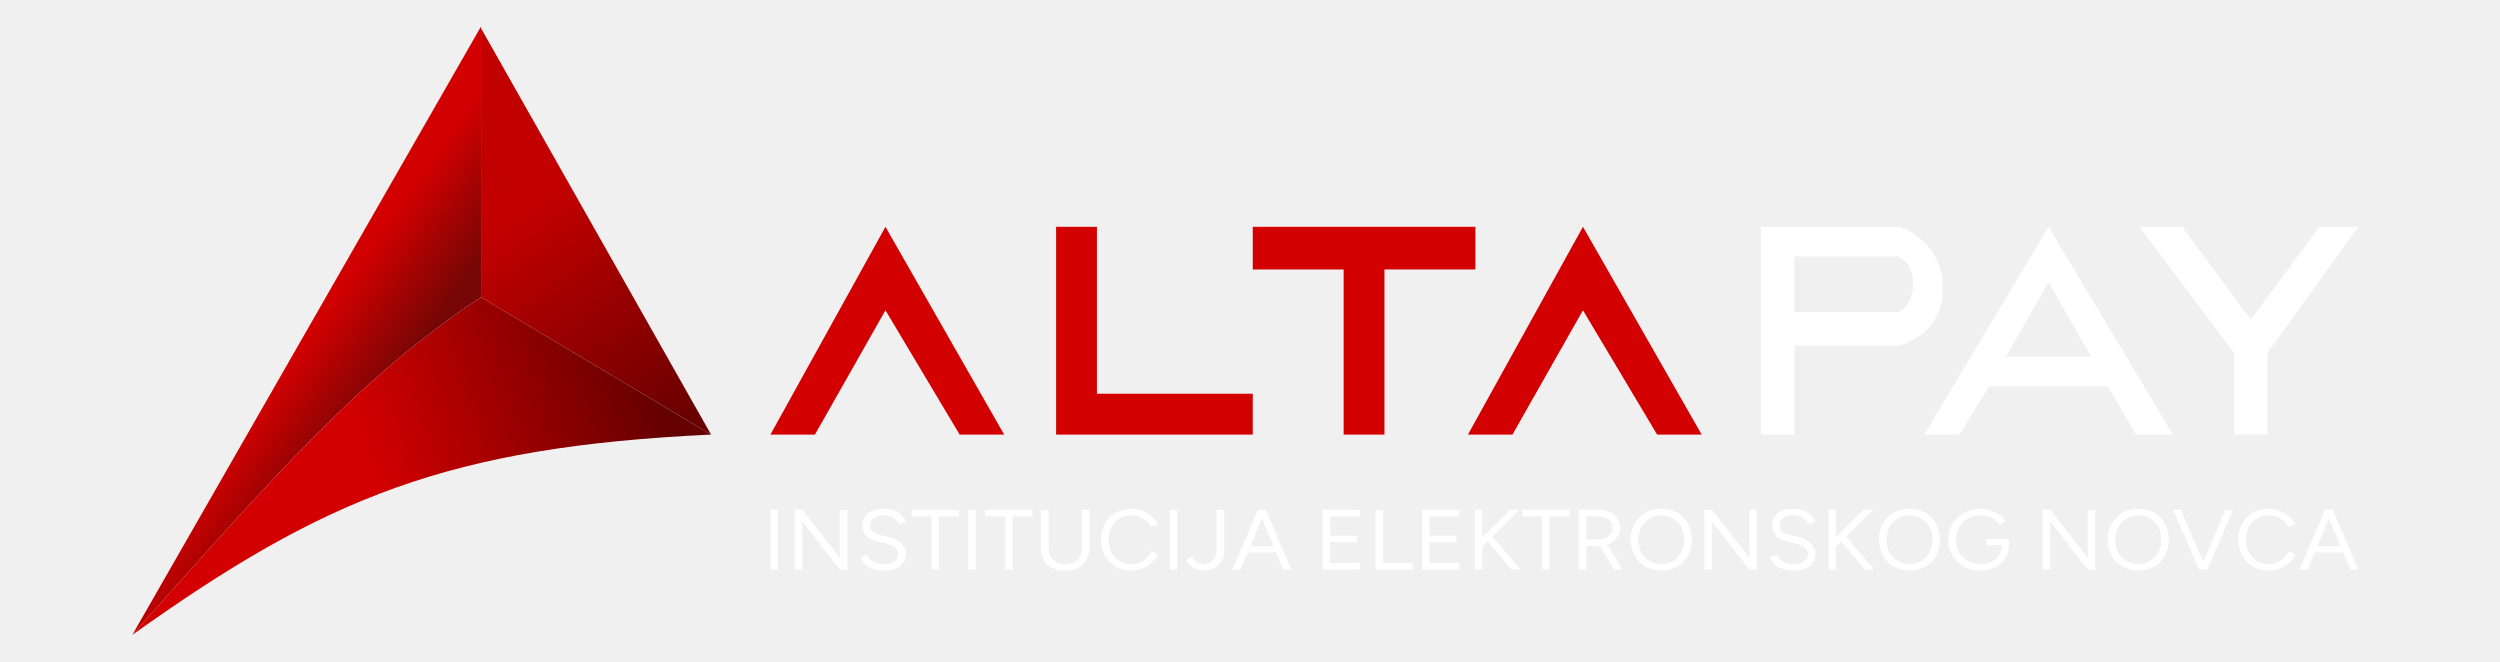
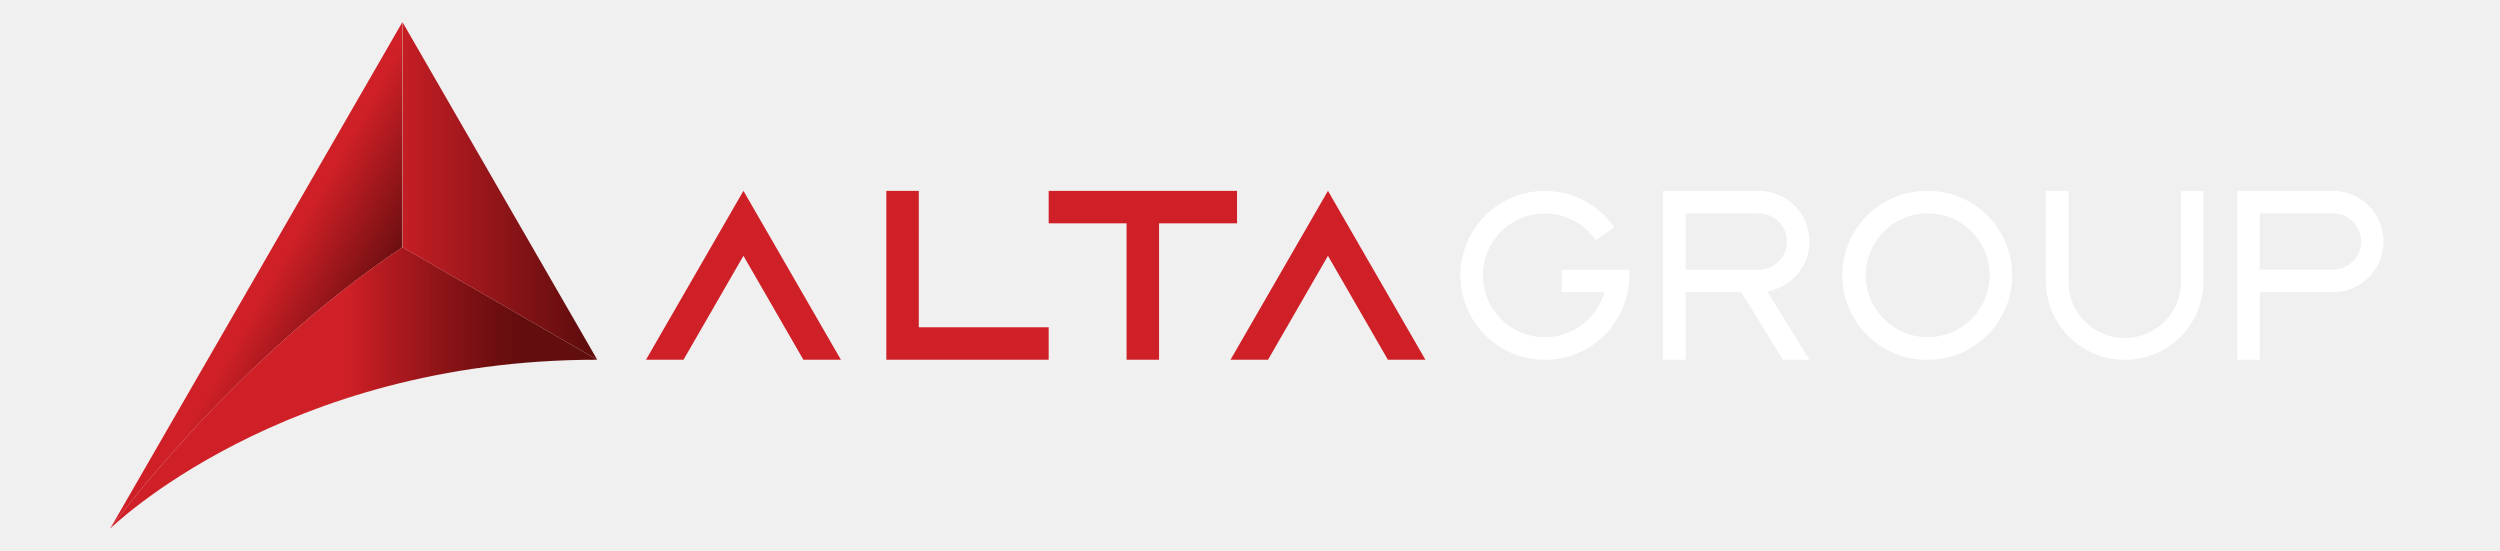
- <svg xmlns="http://www.w3.org/2000/svg" width="189" height="50" fill="none" viewBox="0 0 189 50">
-   <path fill="url(#a)" d="M36.366 2 10 48c10.968-12.267 17.227-19.524 26.366-25.524z" />
-   <path fill="url(#b)" d="M53.756 32.854C33.958 33.787 24.626 37.563 10 48c10.968-12.267 17.227-19.524 26.366-25.524z" />
-   <path fill="url(#c)" d="M53.757 32.854 36.367 2.14v20.336z" />
-   <path fill="#fff" d="m177.691 43.057-1.9-4.516h.575l1.927 4.516zm-3.848 0 1.928-4.516h.581l-1.9 4.516zm.913-1.284v-.49h2.631v.49zM171.532 43.134a2.4 2.4 0 0 1-1.197-.297 2.2 2.2 0 0 1-.818-.826 2.43 2.43 0 0 1-.297-1.212q0-.684.29-1.207.298-.529.812-.825a2.3 2.3 0 0 1 1.19-.304q.426 0 .818.149.393.141.704.406.31.258.48.6l-.494.239a1.5 1.5 0 0 0-.372-.471 1.8 1.8 0 0 0-.527-.31 1.6 1.6 0 0 0-.609-.116 1.67 1.67 0 0 0-1.501.884 2 2 0 0 0-.216.955q0 .541.223.961t.615.658q.4.232.899.232.325 0 .616-.122.29-.13.52-.349.237-.22.372-.503l.501.239q-.176.354-.487.632a2.2 2.2 0 0 1-.703.432 2.2 2.2 0 0 1-.819.155M166.303 43.057l1.934-4.516h.602l-1.961 4.516zm-.061 0-1.961-4.516h.602l1.927 4.516zM161.674 43.134q-.684 0-1.211-.297a2.13 2.13 0 0 1-.825-.826 2.43 2.43 0 0 1-.297-1.212q0-.69.291-1.213.297-.53.818-.826a2.4 2.4 0 0 1 1.204-.297q.683 0 1.203.304.528.296.818.825.291.523.291 1.207t-.291 1.212a2.1 2.1 0 0 1-.811.826 2.34 2.34 0 0 1-1.19.297m0-.497q.507 0 .892-.232.386-.24.602-.651.223-.414.223-.955a1.96 1.96 0 0 0-.223-.949 1.674 1.674 0 0 0-1.514-.89q-.508 0-.9.239a1.63 1.63 0 0 0-.615.651 1.96 1.96 0 0 0-.223.949q0 .542.223.955t.622.651q.399.232.913.232M154.422 43.057V38.54h.581l2.82 3.625v-3.625h.575v4.516h-.575l-2.826-3.645v3.645zM149.757 43.134q-.724 0-1.278-.297a2.3 2.3 0 0 1-.873-.826 2.34 2.34 0 0 1-.311-1.206q0-.69.311-1.213.318-.529.873-.825.554-.304 1.278-.304.378 0 .737.123.359.116.656.322t.48.471l-.453.297a1.4 1.4 0 0 0-.365-.367 1.8 1.8 0 0 0-.507-.259 1.96 1.96 0 0 0-1.522.148q-.426.233-.669.646a1.85 1.85 0 0 0-.244.961q0 .53.237.949.243.412.669.651a2 2 0 0 0 .981.239q.46 0 .811-.18.358-.188.562-.51a1.4 1.4 0 0 0 .202-.755l.548-.039q0 .594-.27 1.039a1.9 1.9 0 0 1-.751.69q-.48.245-1.102.245m.412-1.91v-.47h1.711v.425l-.27.045zM144.378 43.134q-.682 0-1.21-.297a2.1 2.1 0 0 1-.825-.826 2.44 2.44 0 0 1-.298-1.212q0-.69.291-1.213.298-.53.818-.826a2.4 2.4 0 0 1 1.204-.297q.683 0 1.204.304.527.296.818.825.291.523.291 1.207t-.291 1.212a2.1 2.1 0 0 1-.811.826q-.514.297-1.191.297m0-.497q.508 0 .893-.232.386-.24.602-.651.223-.414.223-.955a1.96 1.96 0 0 0-.223-.949 1.669 1.669 0 0 0-1.515-.89q-.507 0-.899.239a1.63 1.63 0 0 0-.616.651 2 2 0 0 0-.223.949q0 .542.223.955.224.412.622.651.4.232.913.232M138.635 41.508l-.237-.496 2.489-2.471h.716zm-.399 1.549V38.54h.548v4.516zm2.759 0-1.941-2.297.372-.348 2.265 2.645zM135.597 43.134q-.393 0-.697-.077a2 2 0 0 1-.527-.226 1.6 1.6 0 0 1-.366-.323 1.3 1.3 0 0 1-.209-.38l.548-.181q.1.284.405.497.311.206.758.206.547 0 .859-.206.31-.206.311-.549 0-.315-.278-.51a2.1 2.1 0 0 0-.73-.309l-.521-.129a2.4 2.4 0 0 1-.588-.226 1.3 1.3 0 0 1-.426-.387 1 1 0 0 1-.156-.568q0-.612.413-.954.419-.349 1.204-.349.467 0 .804.149.339.141.548.367.216.22.304.478l-.541.18a1 1 0 0 0-.432-.503 1.4 1.4 0 0 0-.737-.187q-.454 0-.724.213a.68.68 0 0 0-.264.568q0 .309.21.477a1.4 1.4 0 0 0 .548.239l.52.122q.69.156 1.055.517.372.354.372.767 0 .355-.189.652a1.3 1.3 0 0 1-.561.464q-.366.168-.913.168M128.845 43.057V38.54h.582l2.82 3.625v-3.625h.574v4.516h-.574l-2.827-3.645v3.645zM125.61 43.134q-.682 0-1.21-.297a2.1 2.1 0 0 1-.825-.826 2.44 2.44 0 0 1-.298-1.212q0-.69.291-1.213.297-.53.818-.826a2.4 2.4 0 0 1 1.204-.297q.683 0 1.204.304.527.296.818.825.291.523.291 1.207t-.291 1.212a2.1 2.1 0 0 1-.812.826 2.34 2.34 0 0 1-1.19.297m0-.497q.507 0 .893-.232.386-.24.602-.651.223-.414.223-.955a1.96 1.96 0 0 0-.223-.949 1.671 1.671 0 0 0-1.515-.89q-.507 0-.899.239a1.63 1.63 0 0 0-.616.651 2 2 0 0 0-.223.949q0 .542.223.955t.622.651q.4.232.913.232M119.362 43.057V38.54h1.542q.46 0 .811.174.359.174.555.484.202.31.202.71t-.216.71q-.216.309-.588.49a1.96 1.96 0 0 1-.839.173h-.892v1.775zm2.671 0-1.136-1.852.453-.284 1.312 2.136zm-2.096-2.278h1.048a.96.96 0 0 0 .46-.11.9.9 0 0 0 .324-.309.8.8 0 0 0 .129-.452.78.78 0 0 0-.284-.625q-.277-.245-.724-.245h-.953zM116.584 43.057v-4.02h-1.508v-.496h3.584v.497h-1.508v4.019zM111.902 41.508l-.236-.496 2.488-2.471h.717zm-.399 1.549V38.54h.548v4.516zm2.759 0-1.94-2.297.372-.348 2.265 2.645zM107.501 43.057V38.54h2.8v.497h-2.225v1.458h2.029v.49h-2.029v1.574h2.239v.497zM103.988 43.057V38.54h.575v4.019h2.232v.497zM99.987 43.057V38.54h2.799v.497h-2.224v1.458h2.028v.49h-2.028v1.574h2.238v.497zM97.02 43.057l-1.901-4.516h.575l1.927 4.516zm-3.849 0L95.1 38.54h.581l-1.9 4.516zm.913-1.284v-.49h2.63v.49zM90.963 43.134q-.244 0-.453-.07a1.4 1.4 0 0 1-.366-.175 1.4 1.4 0 0 1-.466-.561l.433-.24q.142.24.344.395.21.154.514.154.244 0 .474-.11a.86.86 0 0 0 .385-.367q.15-.258.149-.677V38.54h.568v3.154q0 .356-.135.626-.129.27-.359.452a1.5 1.5 0 0 1-.507.27q-.285.09-.581.091M88.423 43.057V38.54h.575v4.516zM85.545 43.134q-.676 0-1.197-.297a2.2 2.2 0 0 1-.819-.826 2.43 2.43 0 0 1-.297-1.212q0-.684.29-1.207.3-.529.812-.825a2.3 2.3 0 0 1 1.19-.304q.426 0 .819.149.391.141.703.406.31.258.48.6l-.494.239a1.5 1.5 0 0 0-.372-.471 1.8 1.8 0 0 0-.527-.31 1.6 1.6 0 0 0-.609-.116 1.67 1.67 0 0 0-1.5.884 2 2 0 0 0-.217.955q0 .541.223.961.224.42.615.658.399.232.9.232.324 0 .615-.122.29-.13.52-.349.237-.22.373-.503l.5.239a2.1 2.1 0 0 1-.487.632 2.2 2.2 0 0 1-.703.432 2.2 2.2 0 0 1-.818.155M80.514 43.153q-.535 0-.947-.212a1.64 1.64 0 0 1-.636-.6 1.7 1.7 0 0 1-.23-.89v-2.91h.575v2.91q0 .354.156.632.162.27.446.425.285.15.649.149.372 0 .656-.149.291-.155.446-.425.162-.278.162-.633v-2.91h.569v2.91q0 .504-.23.89-.23.381-.65.6-.418.213-.967.213M75.99 43.057v-4.02h-1.507v-.496h3.584v.497h-1.508v4.019zM73.202 43.057V38.54h.575v4.516zM70.424 43.057v-4.02h-1.508v-.496H72.5v.497h-1.508v4.019zM66.832 43.134a2.8 2.8 0 0 1-.697-.077 2 2 0 0 1-.528-.226 1.6 1.6 0 0 1-.365-.323 1.3 1.3 0 0 1-.21-.38l.549-.181q.1.284.405.497.311.206.758.206.547 0 .858-.206t.311-.549q0-.315-.277-.51a2.1 2.1 0 0 0-.73-.309l-.52-.129a2.4 2.4 0 0 1-.59-.226 1.3 1.3 0 0 1-.425-.387 1 1 0 0 1-.156-.568q0-.612.413-.954.419-.349 1.204-.349.466 0 .804.149.339.141.548.367.216.22.304.478l-.54.18a1 1 0 0 0-.433-.503 1.4 1.4 0 0 0-.738-.187q-.453 0-.723.213a.68.68 0 0 0-.264.568q0 .309.21.477.21.161.547.239l.521.122q.69.156 1.055.517.372.354.372.767 0 .355-.19.652a1.3 1.3 0 0 1-.56.464q-.366.168-.913.168M60.08 43.057V38.54h.581l2.82 3.625v-3.625h.575v4.516h-.575l-2.827-3.645v3.645zM58.244 43.057V38.54h.575v4.516zM164.97 17.147h-3.226l7.153 9.536v6.17h2.524v-6.17l6.872-9.536h-2.945l-5.189 7.012zM164.268 32.854h-2.805l-2.103-3.646h-8.976l-2.244 3.646h-2.664l9.396-15.707zm-12.622-5.89h6.452l-3.226-5.61zM143.512 17.147c.281 0 3.366 1.121 3.366 4.628 0 3.506-3.085 4.347-3.366 4.347h-7.853v6.732h-2.525V17.147zm-7.853 2.243v4.208h7.853c.141 0 1.122-.561 1.122-2.104s-.981-2.103-1.122-2.104z" />
-   <path fill="#d20000" d="m119.671 17.147-8.695 15.707h3.365l5.33-9.396 5.609 9.396h3.366zM94.708 17.147v3.225h6.871v12.482h3.086V20.372h6.872v-3.226zM79.842 17.147v15.707h14.866v-3.086h-11.78V17.146zM66.94 17.147l-8.696 15.707h3.366l5.33-9.396 5.609 9.396h3.366z" />
+ <svg xmlns="http://www.w3.org/2000/svg" width="227" height="50" fill="none" viewBox="0 0 227 50">
+   <mask id="a" width="27" height="46" x="10" y="2" maskUnits="userSpaceOnUse" style="mask-type:luminance">
+     <path fill="#fff" d="M10 48s11.087-15.238 26.54-25.548V2z" />
+   </mask>
+   <g mask="url(#a)">
+     <path fill="url(#b)" d="M16.251-9.263-9.517 37.166l39.81 22.094 25.768-46.428z" />
+   </g>
+   <mask id="c" width="45" height="26" x="10" y="22" maskUnits="userSpaceOnUse" style="mask-type:luminance">
+     <path fill="#fff" d="M10 48s15.61-15.336 44.232-15.336L36.54 22.445C21.087 32.755 10 47.993 10 47.993" />
+   </mask>
+   <g mask="url(#c)">
+     <path fill="url(#d)" d="M54.232 22.445H10v25.548h44.232z" />
+   </g>
+   <mask id="e" width="19" height="31" x="36" y="2" maskUnits="userSpaceOnUse" style="mask-type:luminance">
+     <path fill="#fff" d="m36.54 22.452 17.691 10.212L36.54 2z" />
+   </mask>
+   <g mask="url(#e)">
+     <path fill="url(#f)" d="M54.231 2H36.54v30.664h17.691z" />
+   </g>
+   <path fill="#fff" d="M211.834 17.33h-8.692v15.335h2.043V26.53h6.643a4.604 4.604 0 0 0 4.601-4.6c0-2.539-2.063-4.6-4.601-4.6m0 7.151h-6.643v-5.11h6.643a2.558 2.558 0 0 1 0 5.117M175.036 17.33a7.668 7.668 0 1 0 0 15.335 7.668 7.668 0 1 0 0-15.336m0 13.286a5.626 5.626 0 0 1-5.625-5.626 5.62 5.62 0 0 1 5.625-5.618 5.624 5.624 0 0 1 5.625 5.618 5.63 5.63 0 0 1-5.625 5.626M164.301 21.93c0-2.539-2.062-4.6-4.6-4.6h-8.693v15.335h2.043V26.53h5.057l3.785 6.135h2.402l-3.831-6.206a4.595 4.595 0 0 0 3.831-4.53m-4.601 2.559h-6.643v-5.11h6.643a2.558 2.558 0 1 1 0 5.116M198.033 25.512a5.11 5.11 0 1 1-10.219 0v-8.177h-2.043v8.177a7.16 7.16 0 0 0 7.159 7.159 7.15 7.15 0 0 0 7.152-7.159v-8.177h-2.043v8.177zM141.807 24.488v2.042h3.87a5.625 5.625 0 0 1-5.404 4.092 5.626 5.626 0 0 1-5.625-5.625 5.62 5.62 0 0 1 5.625-5.619c1.919 0 3.602.96 4.62 2.421l1.678-1.162a7.65 7.65 0 0 0-6.298-3.302 7.668 7.668 0 1 0 0 15.336 7.67 7.67 0 0 0 7.668-7.668c0-.17-.013-.34-.026-.509h-6.108z" />
+   <path fill="#d02027" d="M83.428 17.33h-2.95v15.335H95.22v-2.95H83.427zM58.656 32.664h3.406l5.443-9.437 5.442 9.437h3.407l-8.85-15.336zm53.668-15.336H95.22v2.95h7.073v12.386h2.95V20.279h7.081zm8.255 0-8.849 15.336h3.406l5.443-9.437 5.442 9.437h3.407z" />
  <defs>
-     <linearGradient id="a" x1="27.25" x2="35.244" y1="17.707" y2="23.317" gradientUnits="userSpaceOnUse">
-       <stop offset=".12" stop-color="#d20000" />
-       <stop offset=".87" stop-color="#770606" />
+     <linearGradient id="b" x1="33.225" x2="13.243" y1="30.284" y2="19.194" gradientUnits="userSpaceOnUse">
+       <stop stop-color="#620d0e" />
+       <stop offset=".44" stop-color="#d02027" />
+       <stop offset="1" stop-color="#d02027" />
    </linearGradient>
-     <linearGradient id="b" x1="16.591" x2="50.25" y1="41.549" y2="31.171" gradientUnits="userSpaceOnUse">
-       <stop offset=".365" stop-color="#d20000" />
-       <stop offset="1" stop-color="#640000" />
+     <linearGradient id="d" x1="9.582" x2="47.836" y1="35.292" y2="35.292" gradientUnits="userSpaceOnUse">
+       <stop stop-color="#d02027" />
+       <stop offset=".57" stop-color="#d02027" />
+       <stop offset=".63" stop-color="#bd1c22" />
+       <stop offset=".8" stop-color="#8c1417" />
+       <stop offset=".93" stop-color="#6d0e10" />
+       <stop offset="1" stop-color="#620d0e" />
    </linearGradient>
-     <linearGradient id="c" x1="34.263" x2="52.775" y1="5.506" y2="31.171" gradientUnits="userSpaceOnUse">
-       <stop offset=".37" stop-color="#c20000" />
-       <stop offset="1" stop-color="#690000" />
+     <linearGradient id="f" x1="28.572" x2="52.854" y1="17.568" y2="17.568" gradientUnits="userSpaceOnUse">
+       <stop stop-color="#d02027" />
+       <stop offset=".25" stop-color="#d02027" />
+       <stop offset="1" stop-color="#620d0e" />
    </linearGradient>
  </defs>
</svg>
